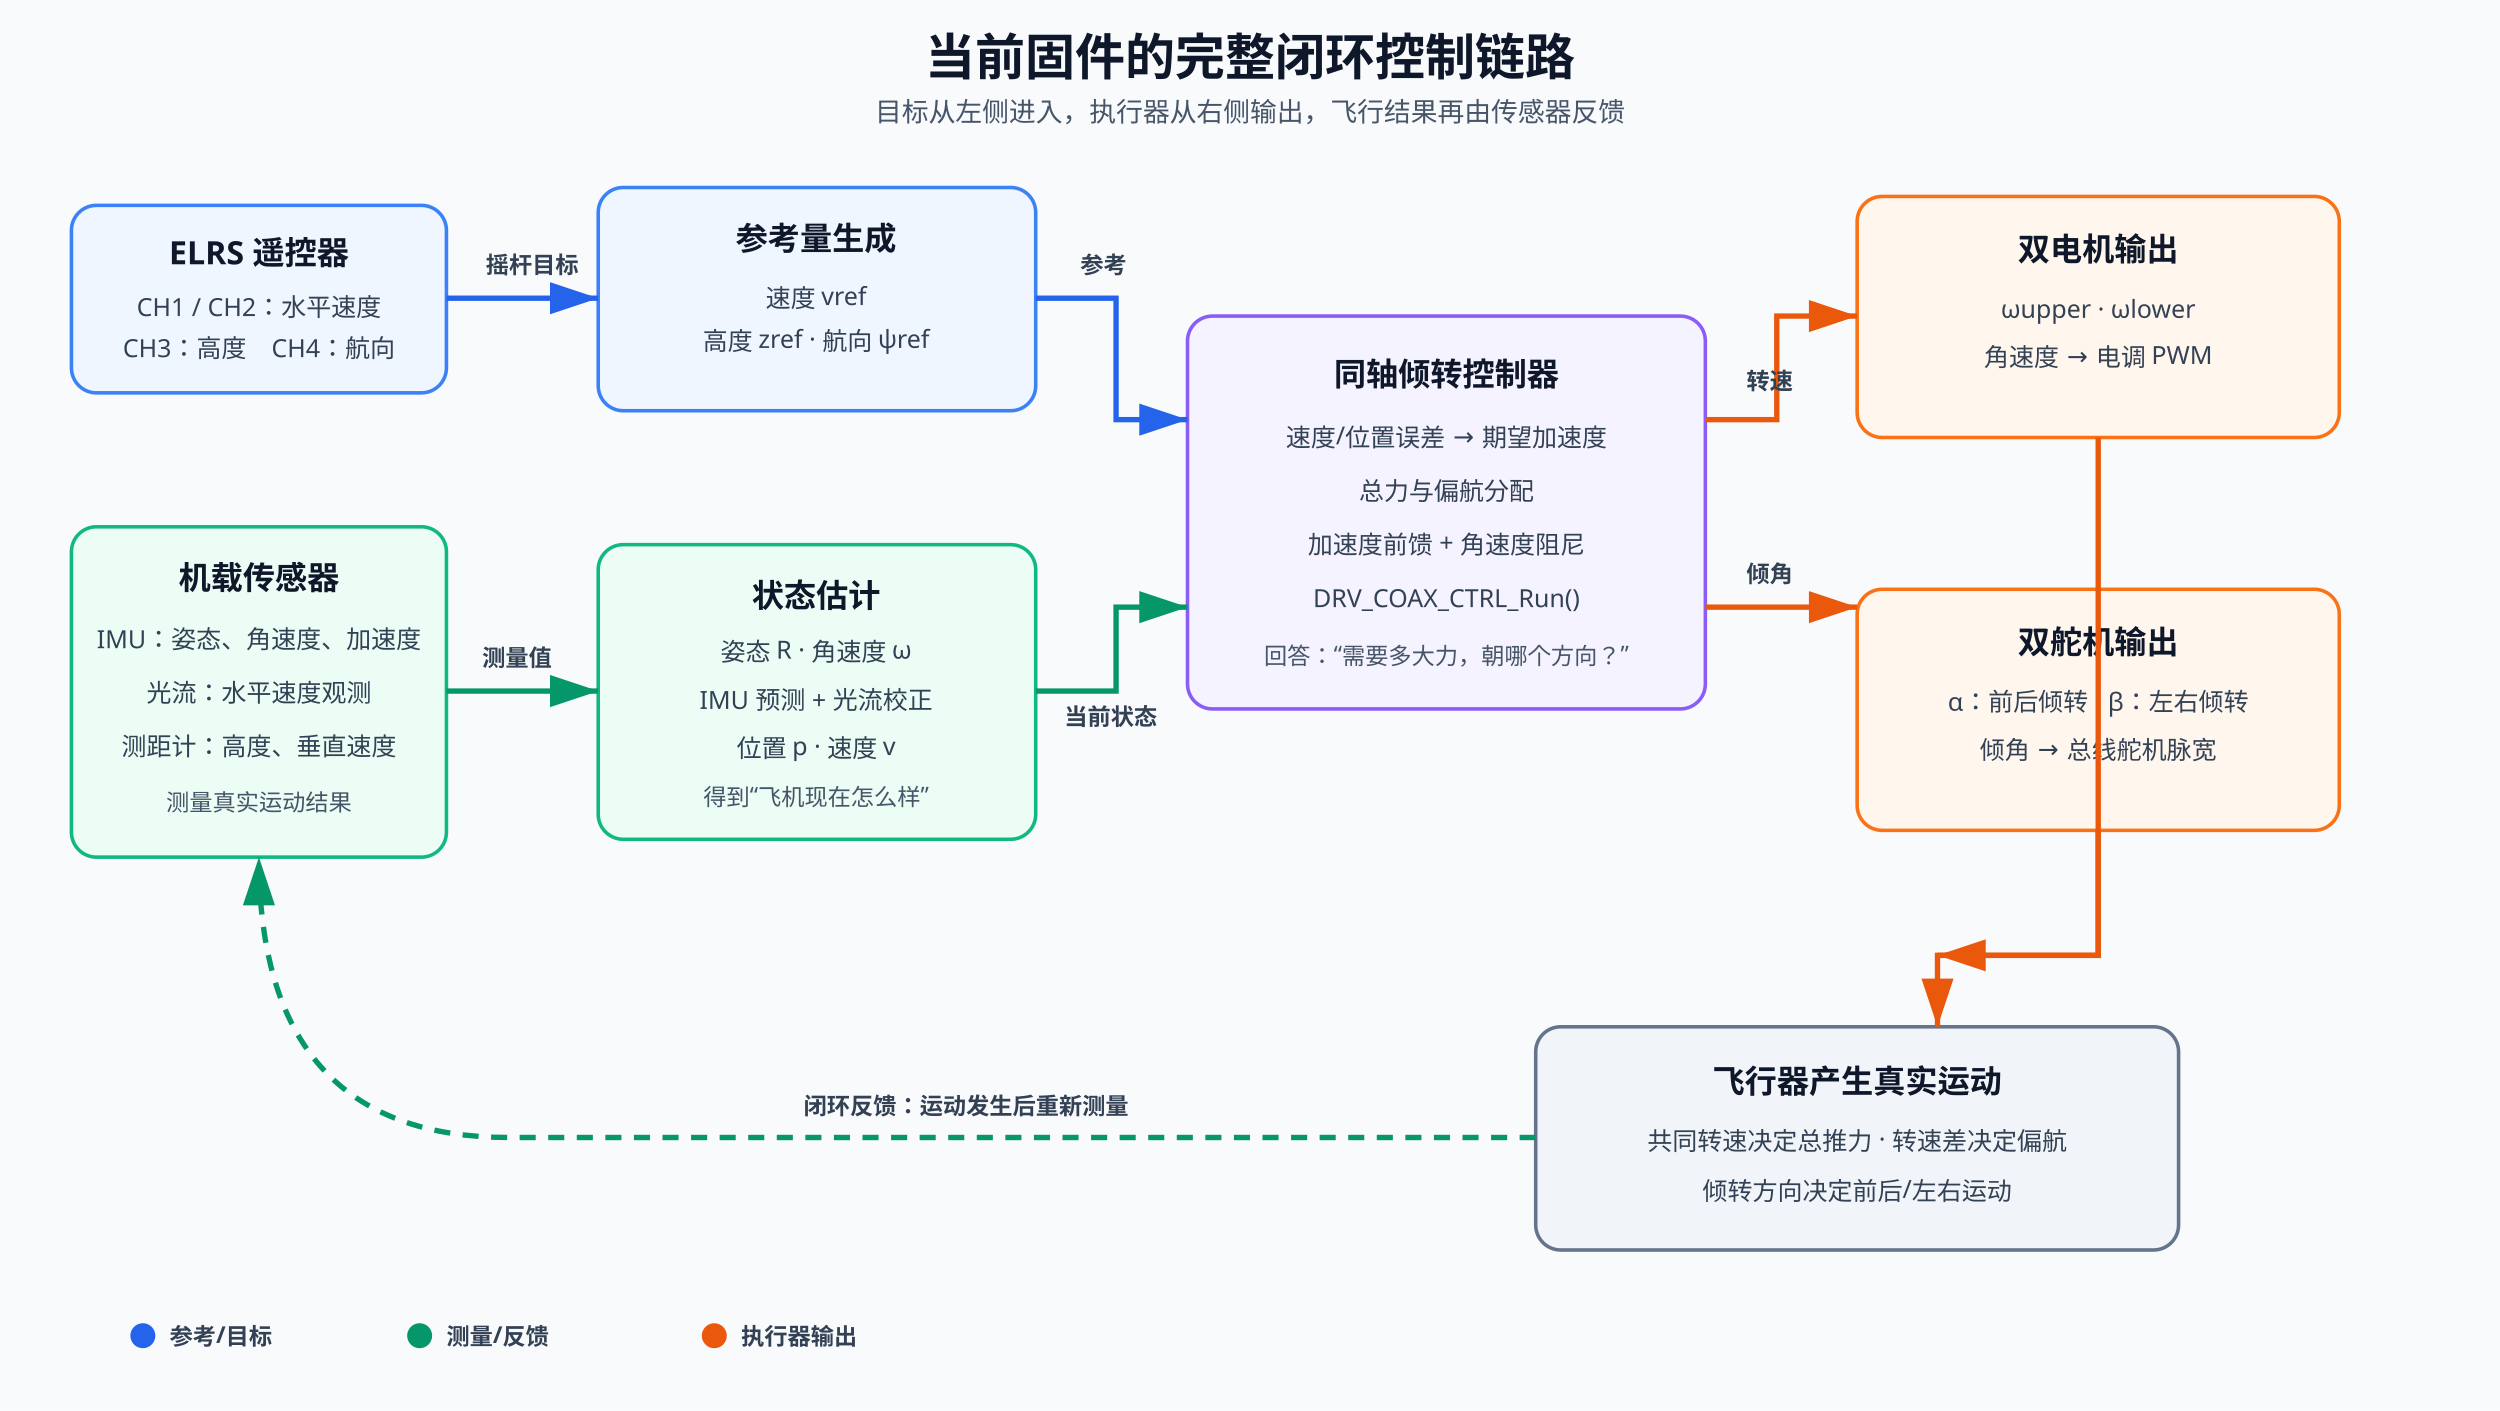
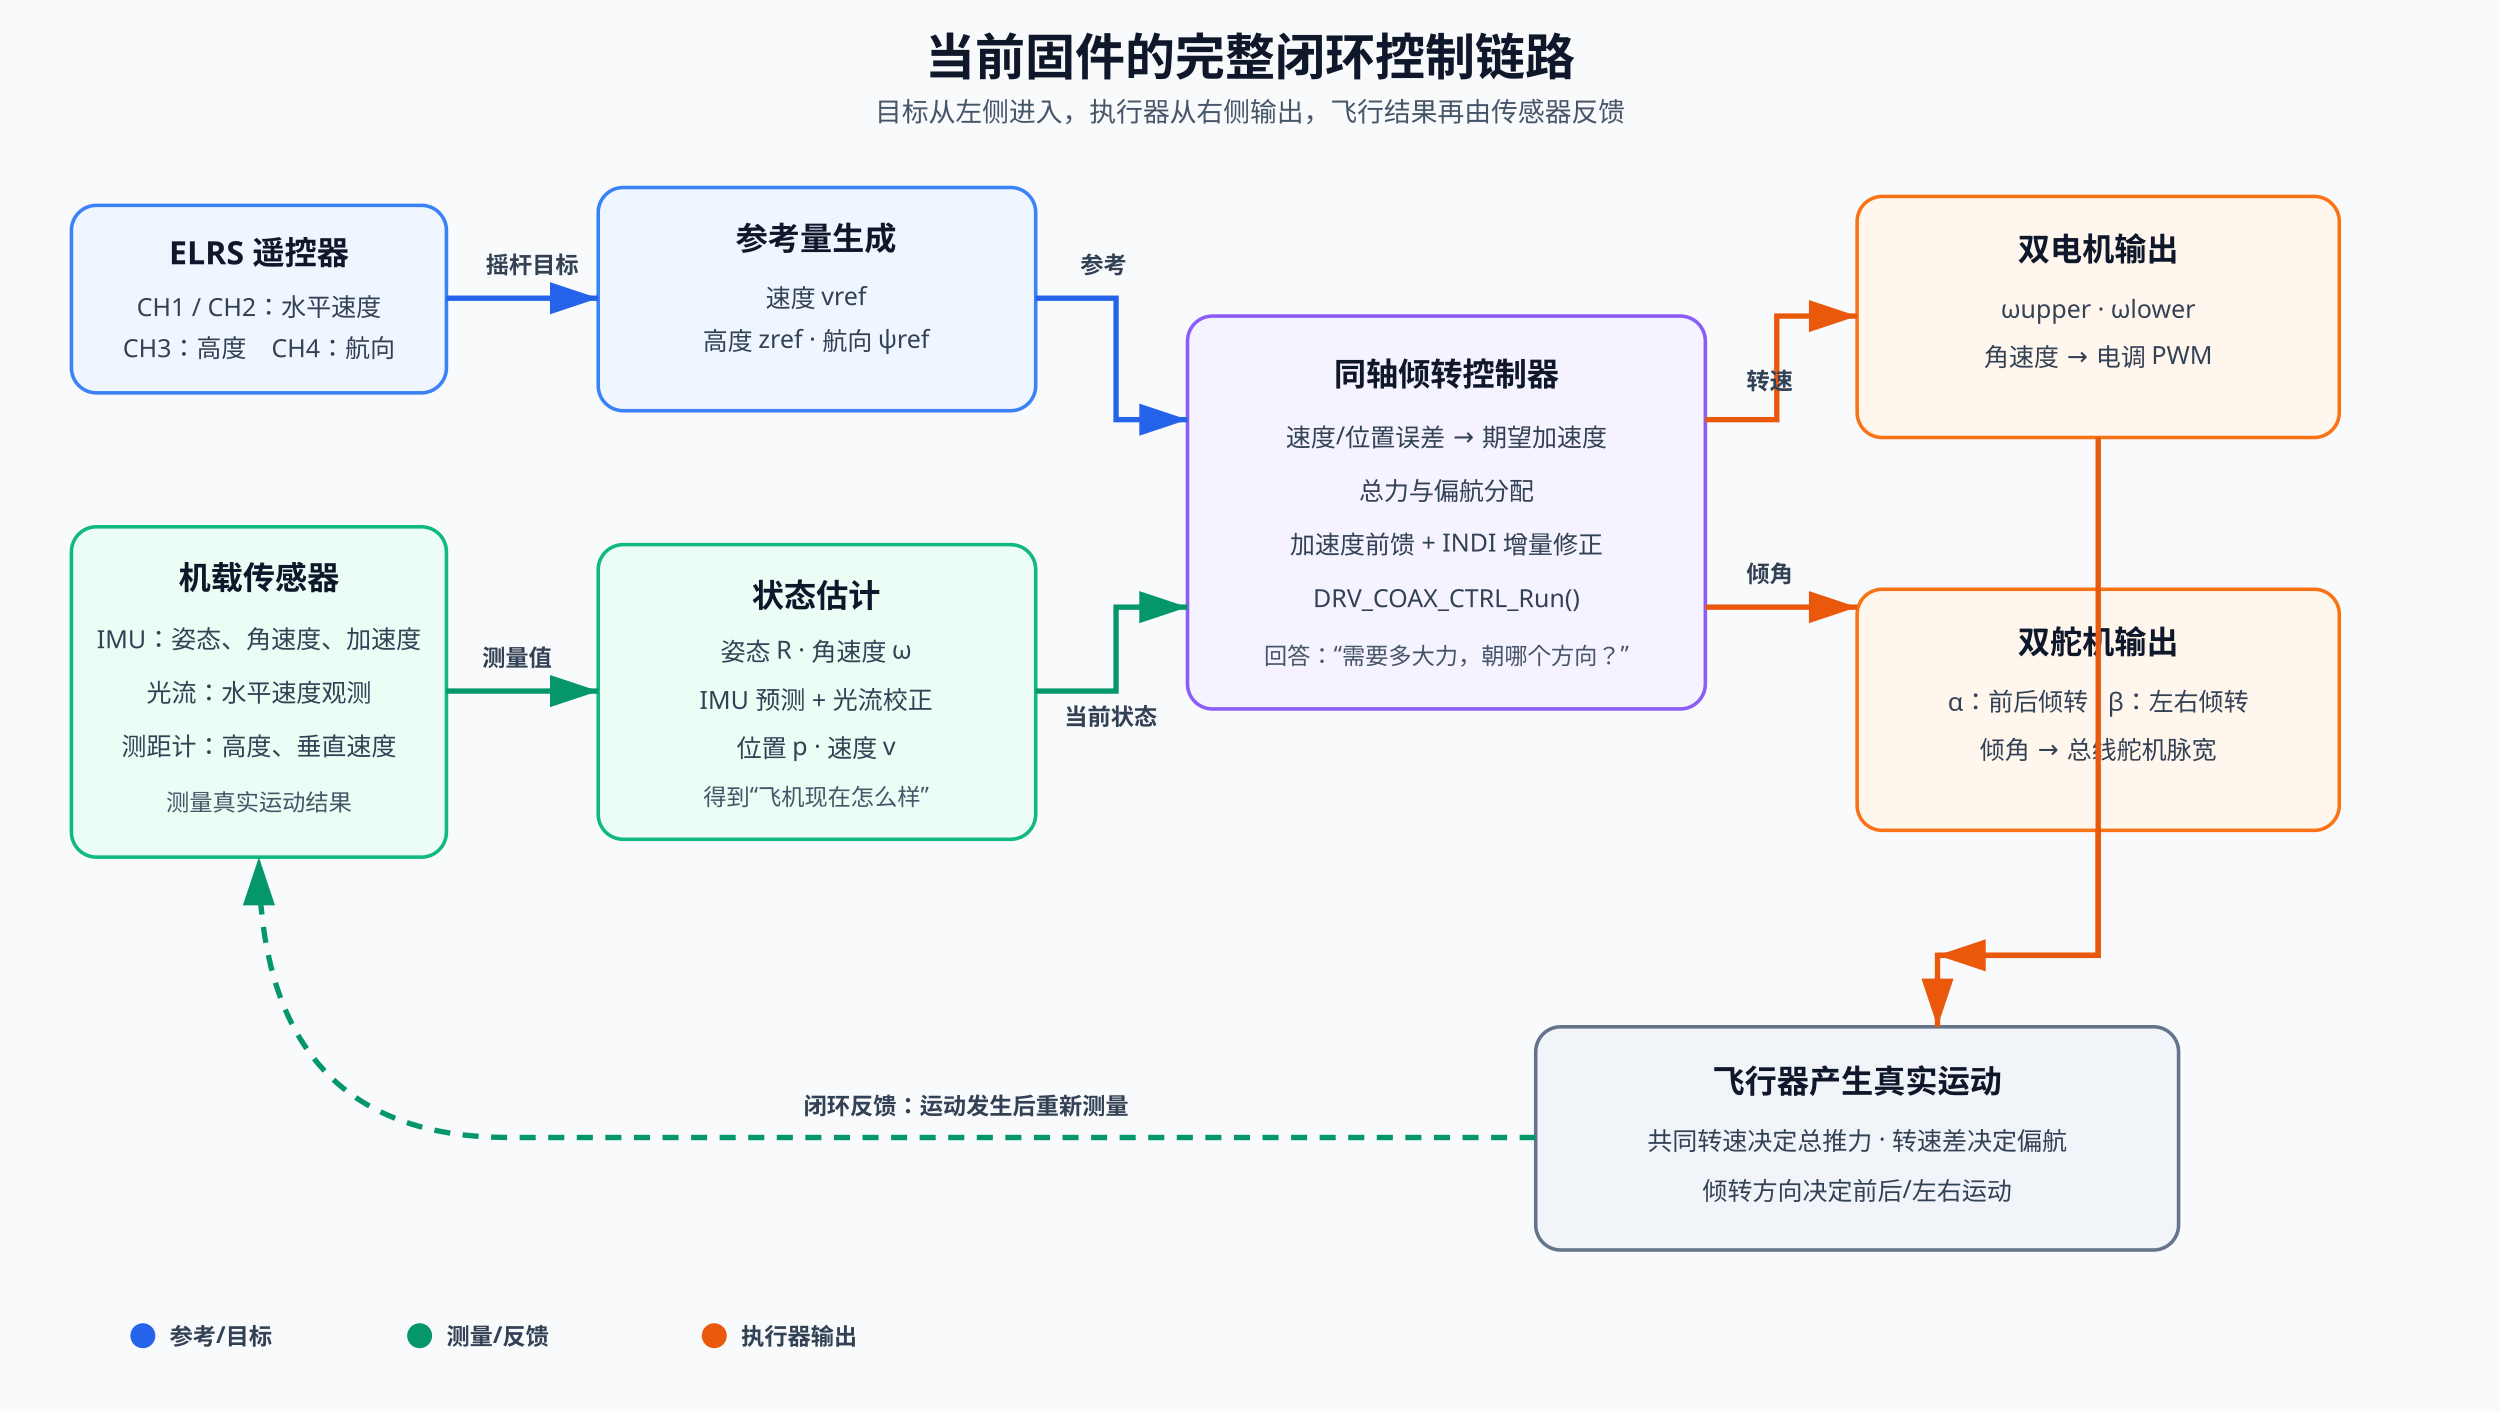
<svg xmlns="http://www.w3.org/2000/svg" width="1400" height="790" viewBox="0 0 1400 790" role="img" aria-labelledby="title desc">
  <defs>
    <marker id="arrow-blue" markerWidth="10" markerHeight="10" refX="9" refY="3" orient="auto">
      <path d="M0,0 L0,6 L9,3 z" fill="#2563eb" />
    </marker>
    <marker id="arrow-green" markerWidth="10" markerHeight="10" refX="9" refY="3" orient="auto">
      <path d="M0,0 L0,6 L9,3 z" fill="#059669" />
    </marker>
    <marker id="arrow-orange" markerWidth="10" markerHeight="10" refX="9" refY="3" orient="auto">
      <path d="M0,0 L0,6 L9,3 z" fill="#ea580c" />
    </marker>
    <style>
      .bg{fill:#f8fafc}.title{font:700 28px 'Microsoft YaHei','Segoe UI',sans-serif;fill:#0f172a}.subtitle{font:400 15px 'Microsoft YaHei','Segoe UI',sans-serif;fill:#475569}
      .box{stroke-width:2;rx:14;ry:14}.blue{fill:#eff6ff;stroke:#3b82f6}.green{fill:#ecfdf5;stroke:#10b981}.orange{fill:#fff7ed;stroke:#f97316}.violet{fill:#f5f3ff;stroke:#8b5cf6}.gray{fill:#f1f5f9;stroke:#64748b}
      .head{font:700 18px 'Microsoft YaHei','Segoe UI',sans-serif;fill:#0f172a;text-anchor:middle}.body{font:400 14px 'Microsoft YaHei','Segoe UI',sans-serif;fill:#334155;text-anchor:middle}.small{font:400 13px 'Microsoft YaHei','Segoe UI',sans-serif;fill:#475569;text-anchor:middle}
      .label{font:600 13px 'Microsoft YaHei','Segoe UI',sans-serif;fill:#334155}.line-blue{fill:none;stroke:#2563eb;stroke-width:3;marker-end:url(#arrow-blue)}.line-green{fill:none;stroke:#059669;stroke-width:3;marker-end:url(#arrow-green)}.line-orange{fill:none;stroke:#ea580c;stroke-width:3;marker-end:url(#arrow-orange)}
    </style>
  </defs>
  <rect class="bg" width="1400" height="790" />
  <text class="title" x="700" y="42" text-anchor="middle">当前固件的完整闭环控制链路</text>
  <text class="subtitle" x="700" y="68" text-anchor="middle">目标从左侧进入，执行器从右侧输出，飞行结果再由传感器反馈</text>
  <rect class="box blue" x="40" y="115" width="210" height="105" />
  <text class="head" x="145" y="148">ELRS 遥控器</text>
  <text class="body" x="145" y="177">CH1 / CH2：水平速度</text>
  <text class="body" x="145" y="200">CH3：高度　CH4：航向</text>
  <rect class="box green" x="40" y="295" width="210" height="185" />
  <text class="head" x="145" y="330">机载传感器</text>
  <text class="body" x="145" y="363">IMU：姿态、角速度、加速度</text>
  <text class="body" x="145" y="393">光流：水平速度观测</text>
  <text class="body" x="145" y="423">测距计：高度、垂直速度</text>
  <text class="small" x="145" y="454">测量真实运动结果</text>
  <rect class="box blue" x="335" y="105" width="245" height="125" />
  <text class="head" x="457" y="140">参考量生成</text>
  <text class="body" x="457" y="172">速度 vref</text>
  <text class="body" x="457" y="196">高度 zref · 航向 ψref</text>
  <rect class="box green" x="335" y="305" width="245" height="165" />
  <text class="head" x="457" y="340">状态估计</text>
  <text class="body" x="457" y="370">姿态 R · 角速度 ω</text>
  <text class="body" x="457" y="397">IMU 预测 + 光流校正</text>
  <text class="body" x="457" y="424">位置 p · 速度 v</text>
  <text class="small" x="457" y="451">得到“飞机现在怎么样”</text>
  <rect class="box violet" x="665" y="177" width="290" height="220" />
  <text class="head" x="810" y="216">同轴倾转控制器</text>
  <text class="body" x="810" y="250">速度/位置误差 → 期望加速度</text>
  <text class="body" x="810" y="280">总力与偏航分配</text>
-   <text class="body" x="810" y="310">加速度前馈 + 角速度阻尼</text>
+   <text class="body" x="810" y="310">加速度前馈 + INDI 增量修正</text>
  <text class="body" x="810" y="340">DRV_COAX_CTRL_Run()</text>
  <text class="small" x="810" y="372">回答：“需要多大力，朝哪个方向？”</text>
  <rect class="box orange" x="1040" y="110" width="270" height="135" />
  <text class="head" x="1175" y="146">双电机输出</text>
  <text class="body" x="1175" y="178">ωupper · ωlower</text>
  <text class="body" x="1175" y="205">角速度 → 电调 PWM</text>
  <rect class="box orange" x="1040" y="330" width="270" height="135" />
  <text class="head" x="1175" y="366">双舵机输出</text>
  <text class="body" x="1175" y="398">α：前后倾转 · β：左右倾转</text>
  <text class="body" x="1175" y="425">倾角 → 总线舵机脉宽</text>
  <rect class="box gray" x="860" y="575" width="360" height="125" />
  <text class="head" x="1040" y="612">飞行器产生真实运动</text>
  <text class="body" x="1040" y="644">共同转速决定总推力 · 转速差决定偏航</text>
  <text class="body" x="1040" y="672">倾转方向决定前后/左右运动</text>
  <path class="line-blue" d="M250 167 H335" />
  <text class="label" x="272" y="153">摇杆目标</text>
  <path class="line-green" d="M250 387 H335" />
  <text class="label" x="270" y="373">测量值</text>
  <path class="line-blue" d="M580 167 H625 V235 H665" />
  <text class="label" x="605" y="153">参考</text>
  <path class="line-green" d="M580 387 H625 V340 H665" />
  <text class="label" x="596" y="406">当前状态</text>
  <path class="line-orange" d="M955 235 H995 V177 H1040" />
  <text class="label" x="978" y="218">转速</text>
  <path class="line-orange" d="M955 340 H1040" />
  <text class="label" x="978" y="326">倾角</text>
  <path class="line-orange" d="M1175 245 V535 H1085 V575" />
  <path class="line-orange" d="M1175 465 V535 H1085" />
  <path class="line-green" d="M860 637 H285 Q145 637 145 480" stroke-dasharray="9 7" />
  <text class="label" x="450" y="624">闭环反馈：运动发生后重新测量</text>
  <circle cx="80" cy="748" r="7" fill="#2563eb" />
  <text class="label" x="95" y="753">参考/目标</text>
  <circle cx="235" cy="748" r="7" fill="#059669" />
  <text class="label" x="250" y="753">测量/反馈</text>
  <circle cx="400" cy="748" r="7" fill="#ea580c" />
  <text class="label" x="415" y="753">执行器输出</text>
</svg>
